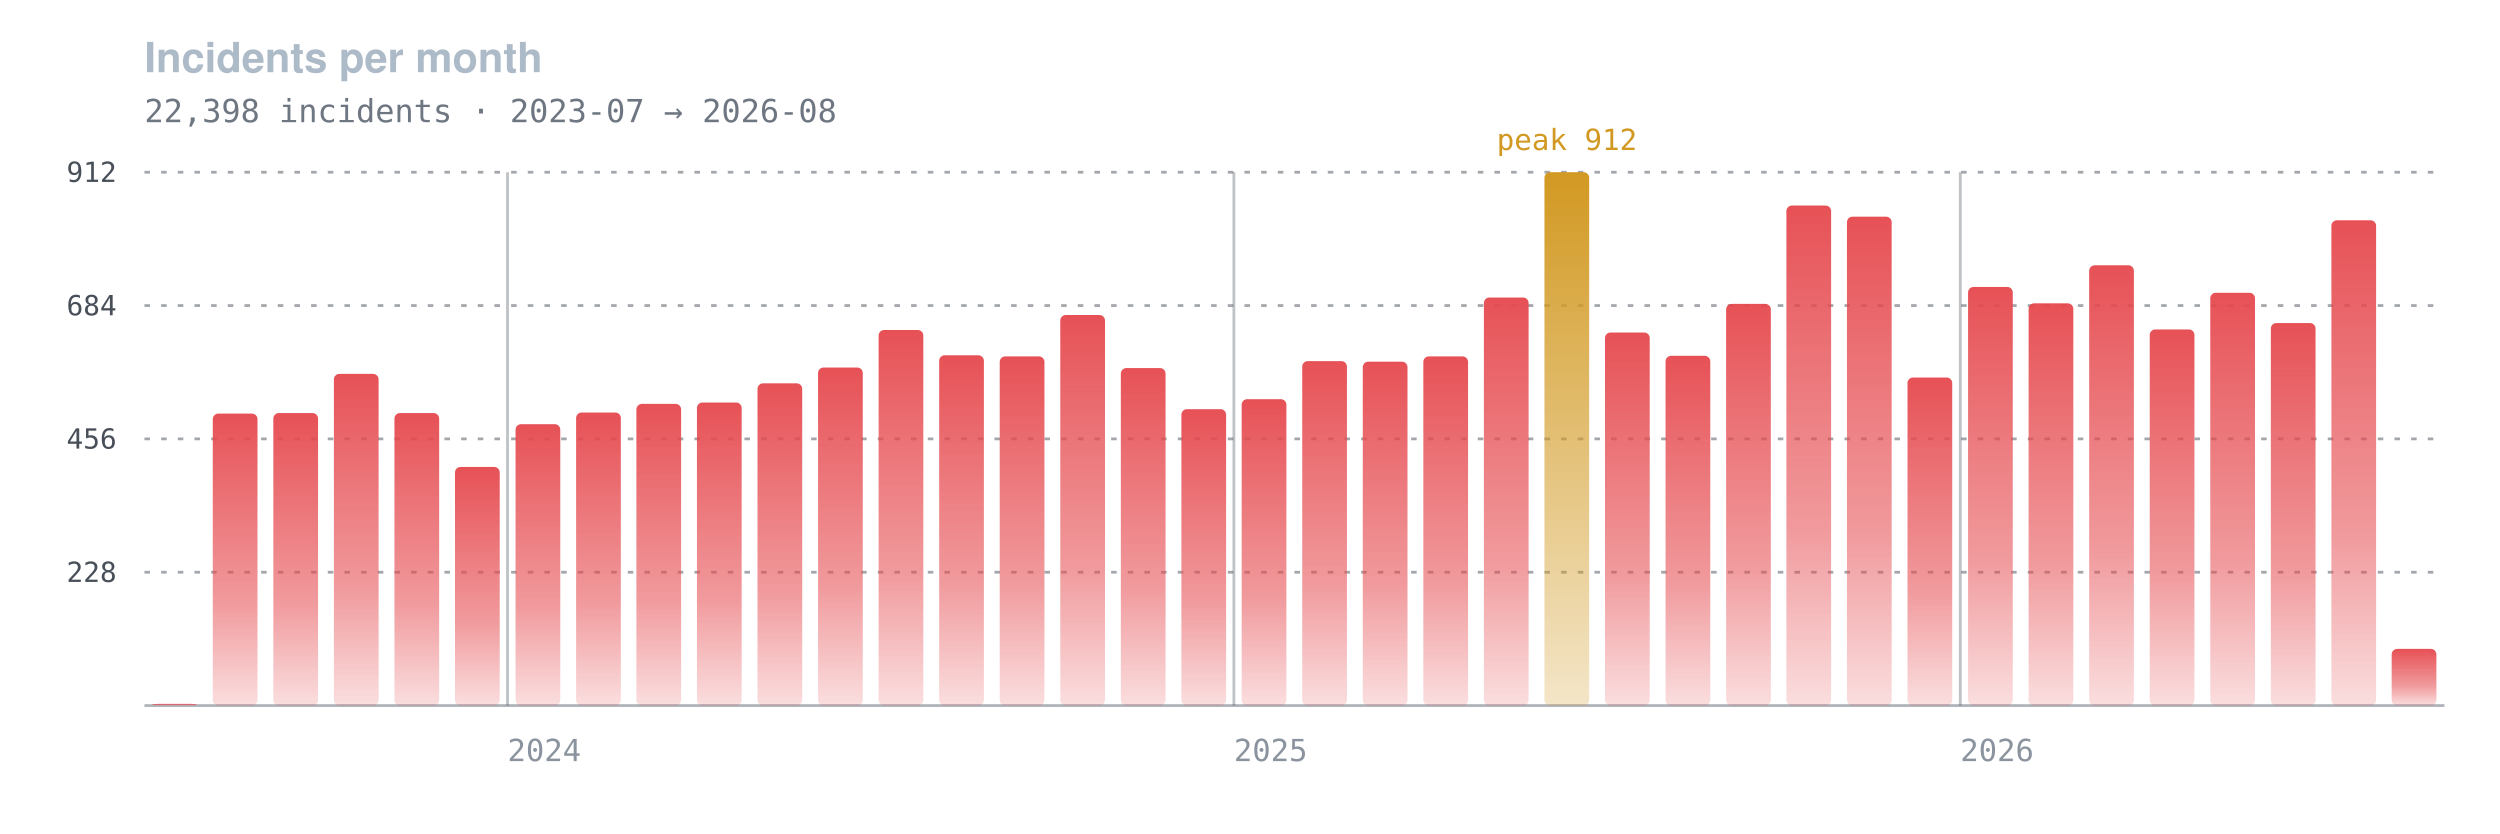
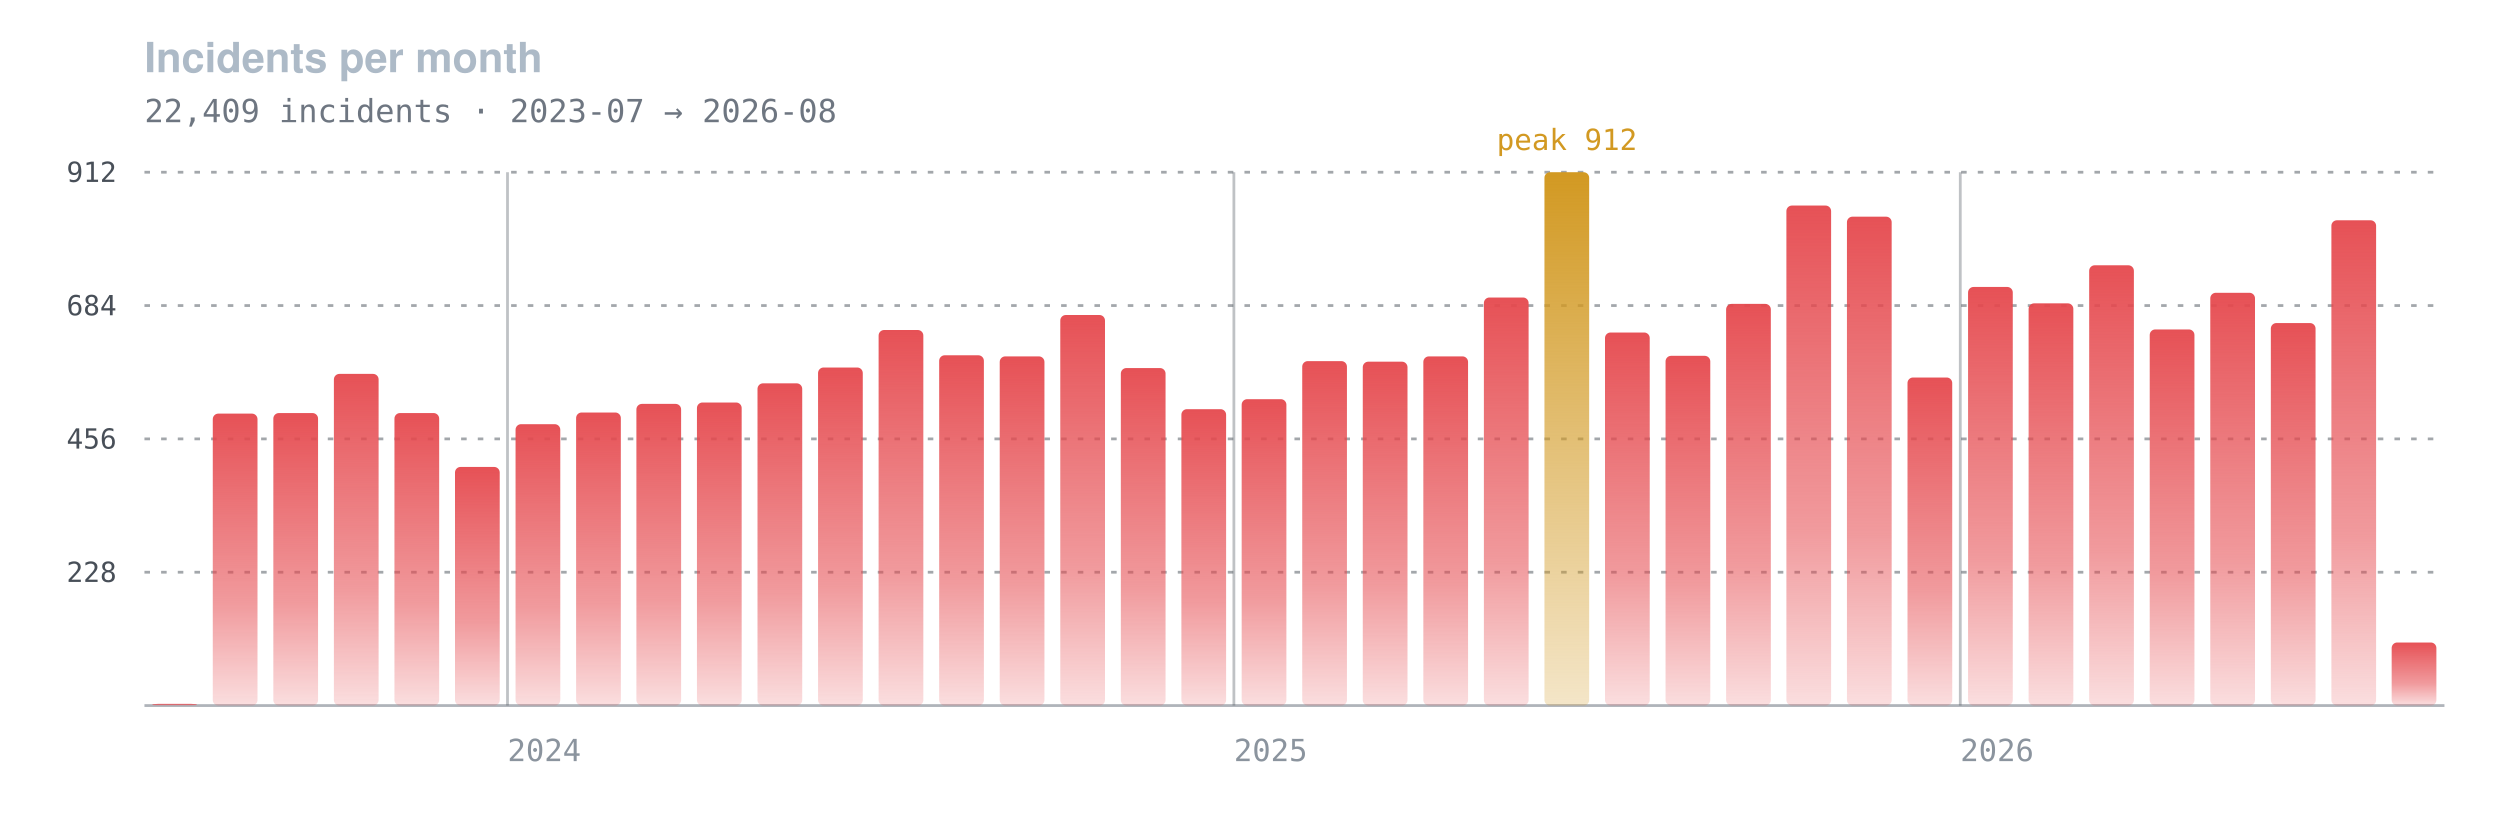
<svg xmlns="http://www.w3.org/2000/svg" viewBox="0 0 900 300" width="900" height="300" role="img">
  <defs>
    <linearGradient id="bg" x1="0" y1="0" x2="0" y2="1">
      <stop offset="0%" stop-color="#e5484d" stop-opacity="0.95" />
      <stop offset="65%" stop-color="#e5484d" stop-opacity="0.55" />
      <stop offset="100%" stop-color="#e5484d" stop-opacity="0.18" />
    </linearGradient>
    <linearGradient id="pk" x1="0" y1="0" x2="0" y2="1">
      <stop offset="0%" stop-color="#d29922" stop-opacity="1" />
      <stop offset="100%" stop-color="#d29922" stop-opacity="0.25" />
    </linearGradient>
  </defs>
  <text x="52" y="26" fill="#adbac7" font-size="15" font-family="-apple-system,BlinkMacSystemFont,Segoe UI,Helvetica,Arial,sans-serif" font-weight="600">Incidents per month</text>
-   <text x="52" y="44" fill="#6e7681" font-size="11.5" font-family="ui-monospace,SFMono-Regular,Menlo,Consolas,monospace">22,398 incidents · 2023-07 → 2026-08</text>
+   <text x="52" y="44" fill="#6e7681" font-size="11.5" font-family="ui-monospace,SFMono-Regular,Menlo,Consolas,monospace">22,409 incidents · 2023-07 → 2026-08</text>
  <line x1="52" y1="206.0" x2="880" y2="206.0" stroke="#484f58" stroke-width="1" stroke-dasharray="2 4" opacity="0.5" />
  <text x="42" y="209.5" fill="#484f58" font-size="10" font-family="ui-monospace,SFMono-Regular,Menlo,Consolas,monospace" text-anchor="end">228</text>
  <line x1="52" y1="158.0" x2="880" y2="158.0" stroke="#484f58" stroke-width="1" stroke-dasharray="2 4" opacity="0.5" />
  <text x="42" y="161.5" fill="#484f58" font-size="10" font-family="ui-monospace,SFMono-Regular,Menlo,Consolas,monospace" text-anchor="end">456</text>
  <line x1="52" y1="110.0" x2="880" y2="110.0" stroke="#484f58" stroke-width="1" stroke-dasharray="2 4" opacity="0.5" />
  <text x="42" y="113.5" fill="#484f58" font-size="10" font-family="ui-monospace,SFMono-Regular,Menlo,Consolas,monospace" text-anchor="end">684</text>
  <line x1="52" y1="62.0" x2="880" y2="62.0" stroke="#484f58" stroke-width="1" stroke-dasharray="2 4" opacity="0.5" />
  <text x="42" y="65.5" fill="#484f58" font-size="10" font-family="ui-monospace,SFMono-Regular,Menlo,Consolas,monospace" text-anchor="end">912</text>
  <line x1="52" y1="254" x2="880" y2="254" stroke="#6e7681" stroke-width="1" opacity="0.55" />
  <rect x="54.8" y="253.4" width="16.1" height="0.6" rx="2" fill="url(#bg)" />
  <rect x="76.6" y="148.9" width="16.1" height="105.1" rx="2" fill="url(#bg)" />
  <rect x="98.4" y="148.7" width="16.1" height="105.3" rx="2" fill="url(#bg)" />
  <rect x="120.2" y="134.6" width="16.1" height="119.4" rx="2" fill="url(#bg)" />
  <rect x="142.0" y="148.7" width="16.1" height="105.3" rx="2" fill="url(#bg)" />
  <rect x="163.8" y="168.1" width="16.1" height="85.9" rx="2" fill="url(#bg)" />
  <rect x="185.6" y="152.7" width="16.1" height="101.3" rx="2" fill="url(#bg)" />
  <line x1="182.7" y1="62" x2="182.7" y2="254" stroke="#484f58" stroke-width="1" opacity="0.35" />
  <text x="182.7" y="274" fill="#8b949e" font-size="11" font-family="ui-monospace,SFMono-Regular,Menlo,Consolas,monospace">2024</text>
  <rect x="207.4" y="148.5" width="16.1" height="105.5" rx="2" fill="url(#bg)" />
  <rect x="229.1" y="145.4" width="16.1" height="108.6" rx="2" fill="url(#bg)" />
  <rect x="250.9" y="144.9" width="16.1" height="109.1" rx="2" fill="url(#bg)" />
  <rect x="272.7" y="138.0" width="16.1" height="116.0" rx="2" fill="url(#bg)" />
  <rect x="294.5" y="132.3" width="16.1" height="121.7" rx="2" fill="url(#bg)" />
  <rect x="316.3" y="118.8" width="16.1" height="135.2" rx="2" fill="url(#bg)" />
  <rect x="338.1" y="127.9" width="16.1" height="126.1" rx="2" fill="url(#bg)" />
  <rect x="359.9" y="128.3" width="16.1" height="125.7" rx="2" fill="url(#bg)" />
  <rect x="381.7" y="113.4" width="16.1" height="140.6" rx="2" fill="url(#bg)" />
  <rect x="403.5" y="132.5" width="16.1" height="121.5" rx="2" fill="url(#bg)" />
  <rect x="425.3" y="147.3" width="16.1" height="106.7" rx="2" fill="url(#bg)" />
  <rect x="447.0" y="143.7" width="16.1" height="110.3" rx="2" fill="url(#bg)" />
  <line x1="444.2" y1="62" x2="444.2" y2="254" stroke="#484f58" stroke-width="1" opacity="0.35" />
  <text x="444.2" y="274" fill="#8b949e" font-size="11" font-family="ui-monospace,SFMono-Regular,Menlo,Consolas,monospace">2025</text>
  <rect x="468.8" y="130.0" width="16.1" height="124.0" rx="2" fill="url(#bg)" />
  <rect x="490.6" y="130.2" width="16.1" height="123.8" rx="2" fill="url(#bg)" />
  <rect x="512.4" y="128.3" width="16.1" height="125.7" rx="2" fill="url(#bg)" />
  <rect x="534.2" y="107.1" width="16.1" height="146.9" rx="2" fill="url(#bg)" />
  <rect x="556.0" y="62.0" width="16.1" height="192.0" rx="2" fill="url(#pk)" />
  <rect x="577.8" y="119.7" width="16.1" height="134.3" rx="2" fill="url(#bg)" />
  <rect x="599.6" y="128.1" width="16.1" height="125.9" rx="2" fill="url(#bg)" />
  <rect x="621.4" y="109.4" width="16.1" height="144.6" rx="2" fill="url(#bg)" />
  <rect x="643.1" y="74.0" width="16.1" height="180.0" rx="2" fill="url(#bg)" />
  <rect x="664.9" y="78.0" width="16.1" height="176.0" rx="2" fill="url(#bg)" />
  <rect x="686.7" y="135.9" width="16.1" height="118.1" rx="2" fill="url(#bg)" />
  <rect x="708.5" y="103.3" width="16.1" height="150.7" rx="2" fill="url(#bg)" />
  <line x1="705.7" y1="62" x2="705.7" y2="254" stroke="#484f58" stroke-width="1" opacity="0.35" />
  <text x="705.7" y="274" fill="#8b949e" font-size="11" font-family="ui-monospace,SFMono-Regular,Menlo,Consolas,monospace">2026</text>
  <rect x="730.3" y="109.2" width="16.1" height="144.8" rx="2" fill="url(#bg)" />
  <rect x="752.1" y="95.5" width="16.1" height="158.5" rx="2" fill="url(#bg)" />
  <rect x="773.9" y="118.6" width="16.1" height="135.4" rx="2" fill="url(#bg)" />
  <rect x="795.7" y="105.4" width="16.1" height="148.6" rx="2" fill="url(#bg)" />
  <rect x="817.5" y="116.3" width="16.1" height="137.7" rx="2" fill="url(#bg)" />
  <rect x="839.3" y="79.3" width="16.1" height="174.7" rx="2" fill="url(#bg)" />
-   <rect x="861.0" y="233.6" width="16.1" height="20.4" rx="2" fill="url(#bg)" />
+   <rect x="861.0" y="231.3" width="16.1" height="22.7" rx="2" fill="url(#bg)" />
  <text x="564.1" y="54.0" fill="#d29922" font-size="10.5" font-family="ui-monospace,SFMono-Regular,Menlo,Consolas,monospace" text-anchor="middle">peak 912</text>
</svg>
